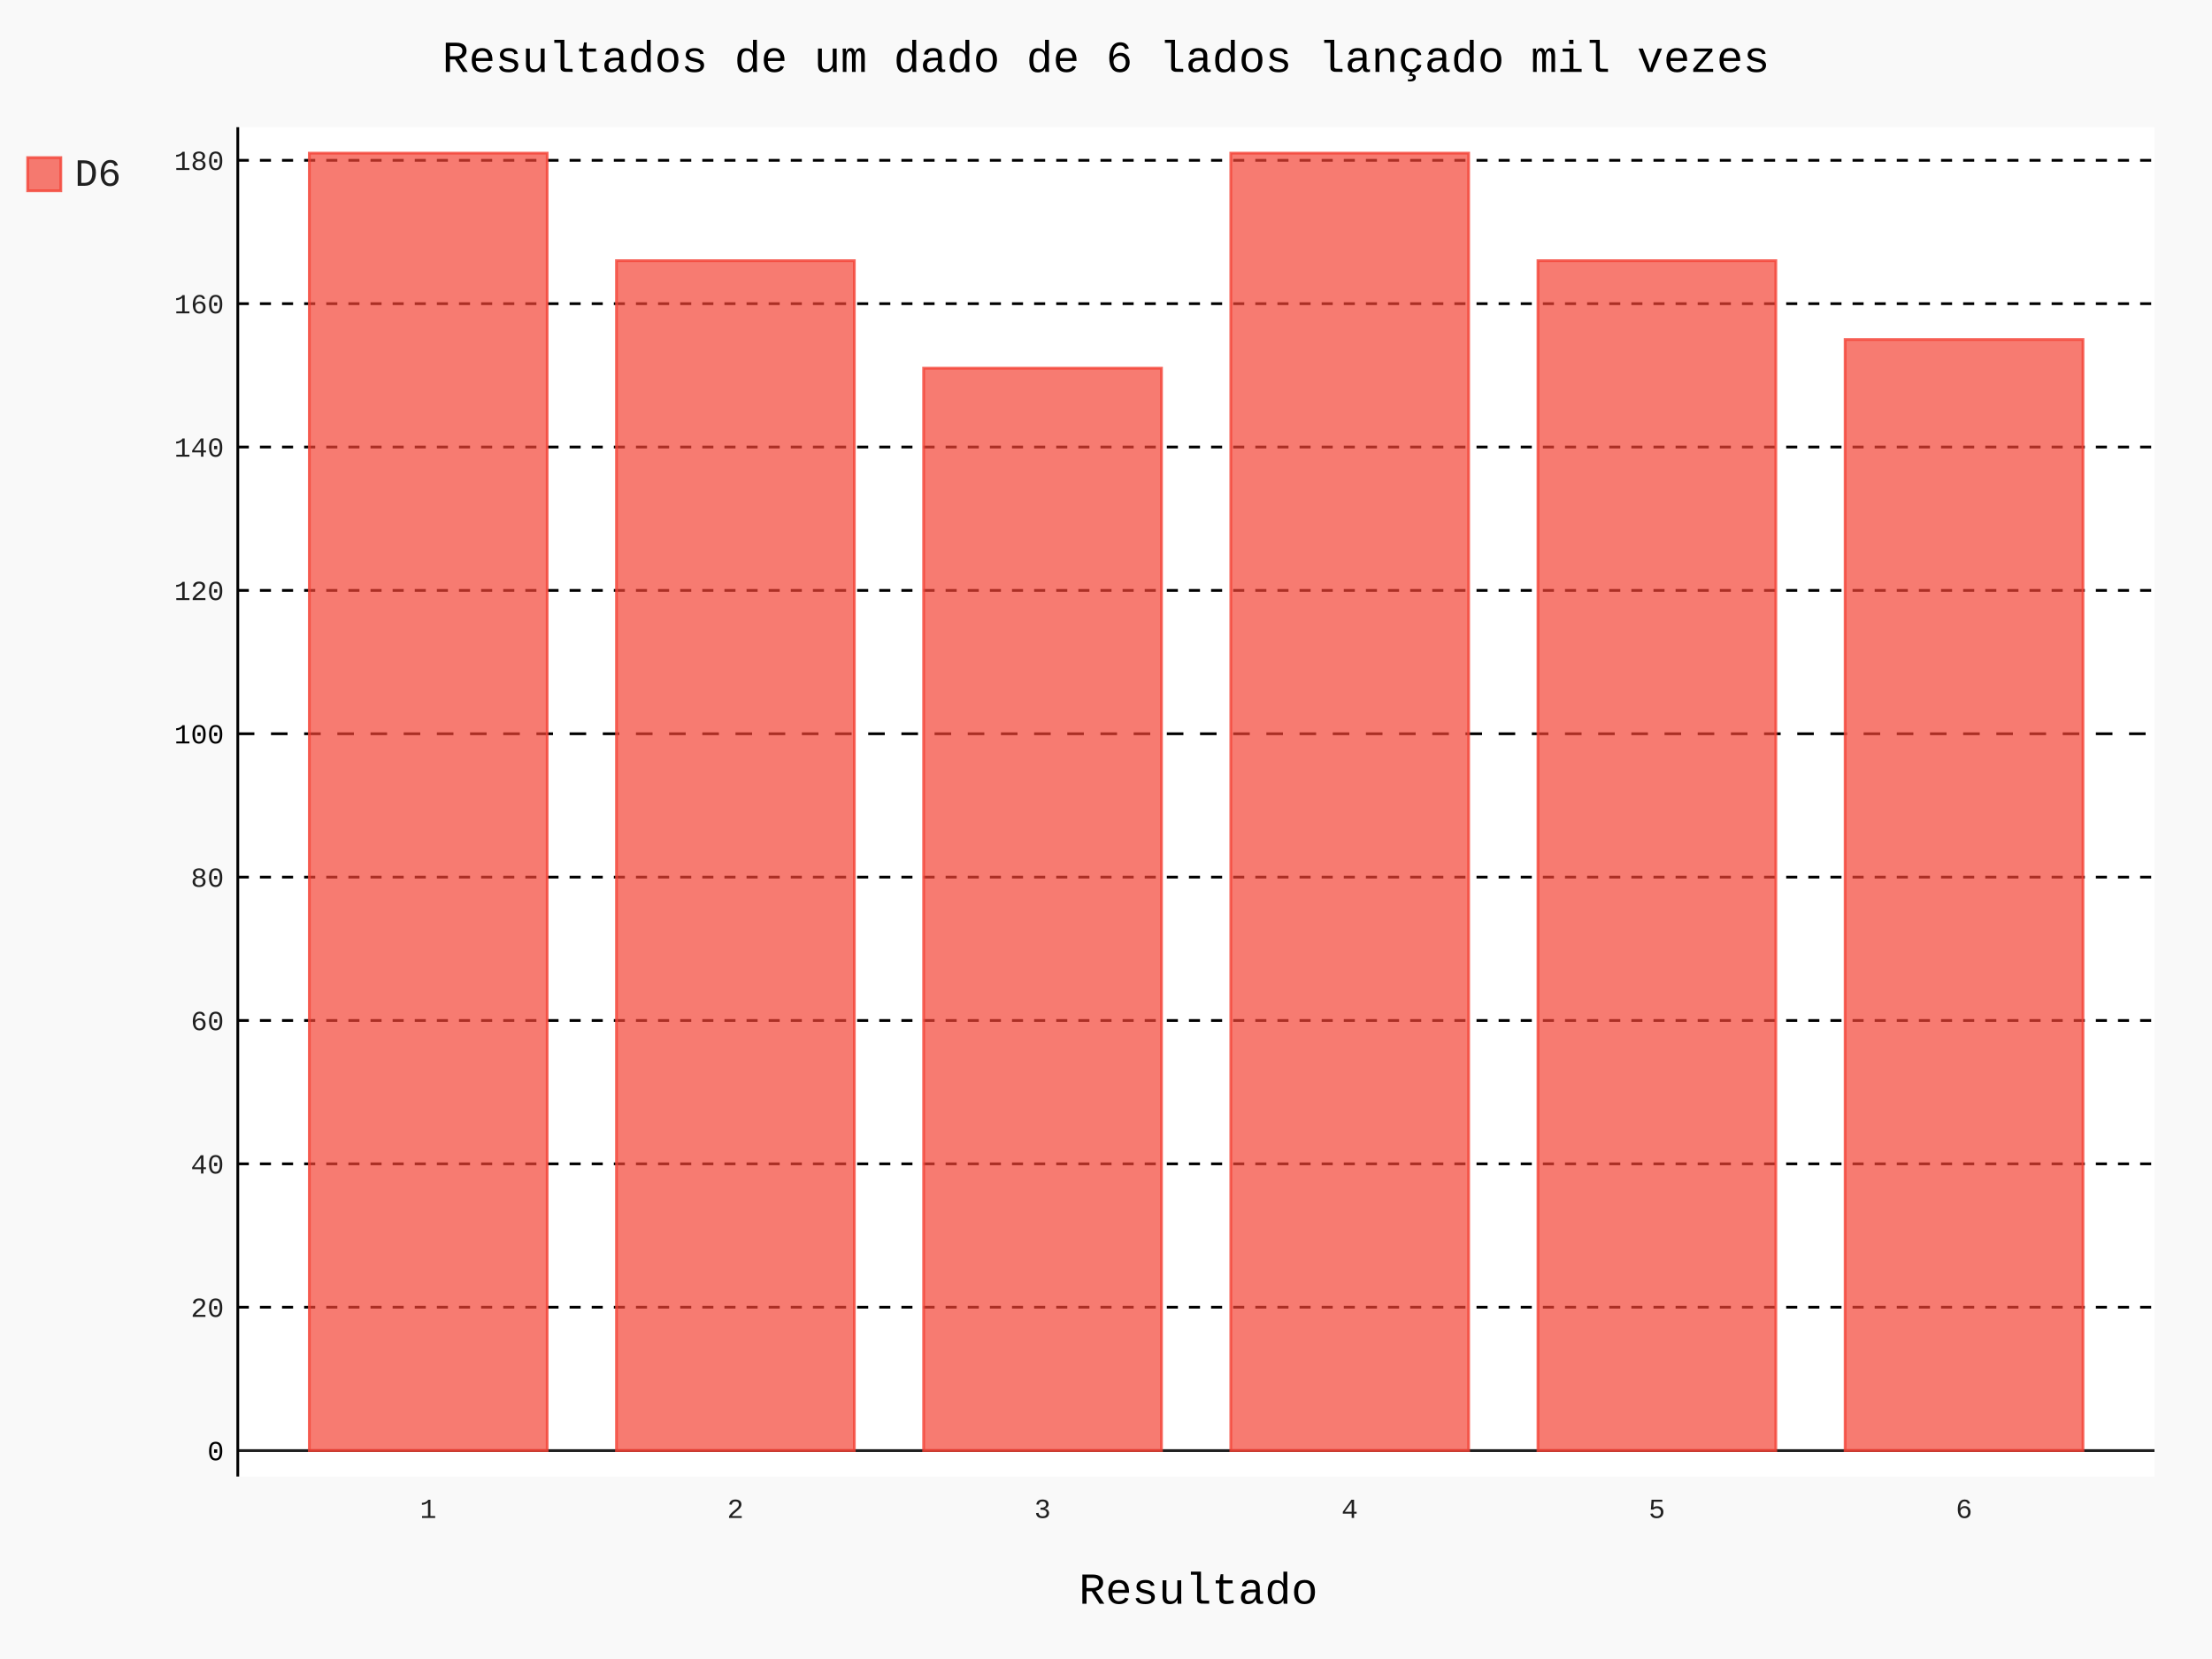
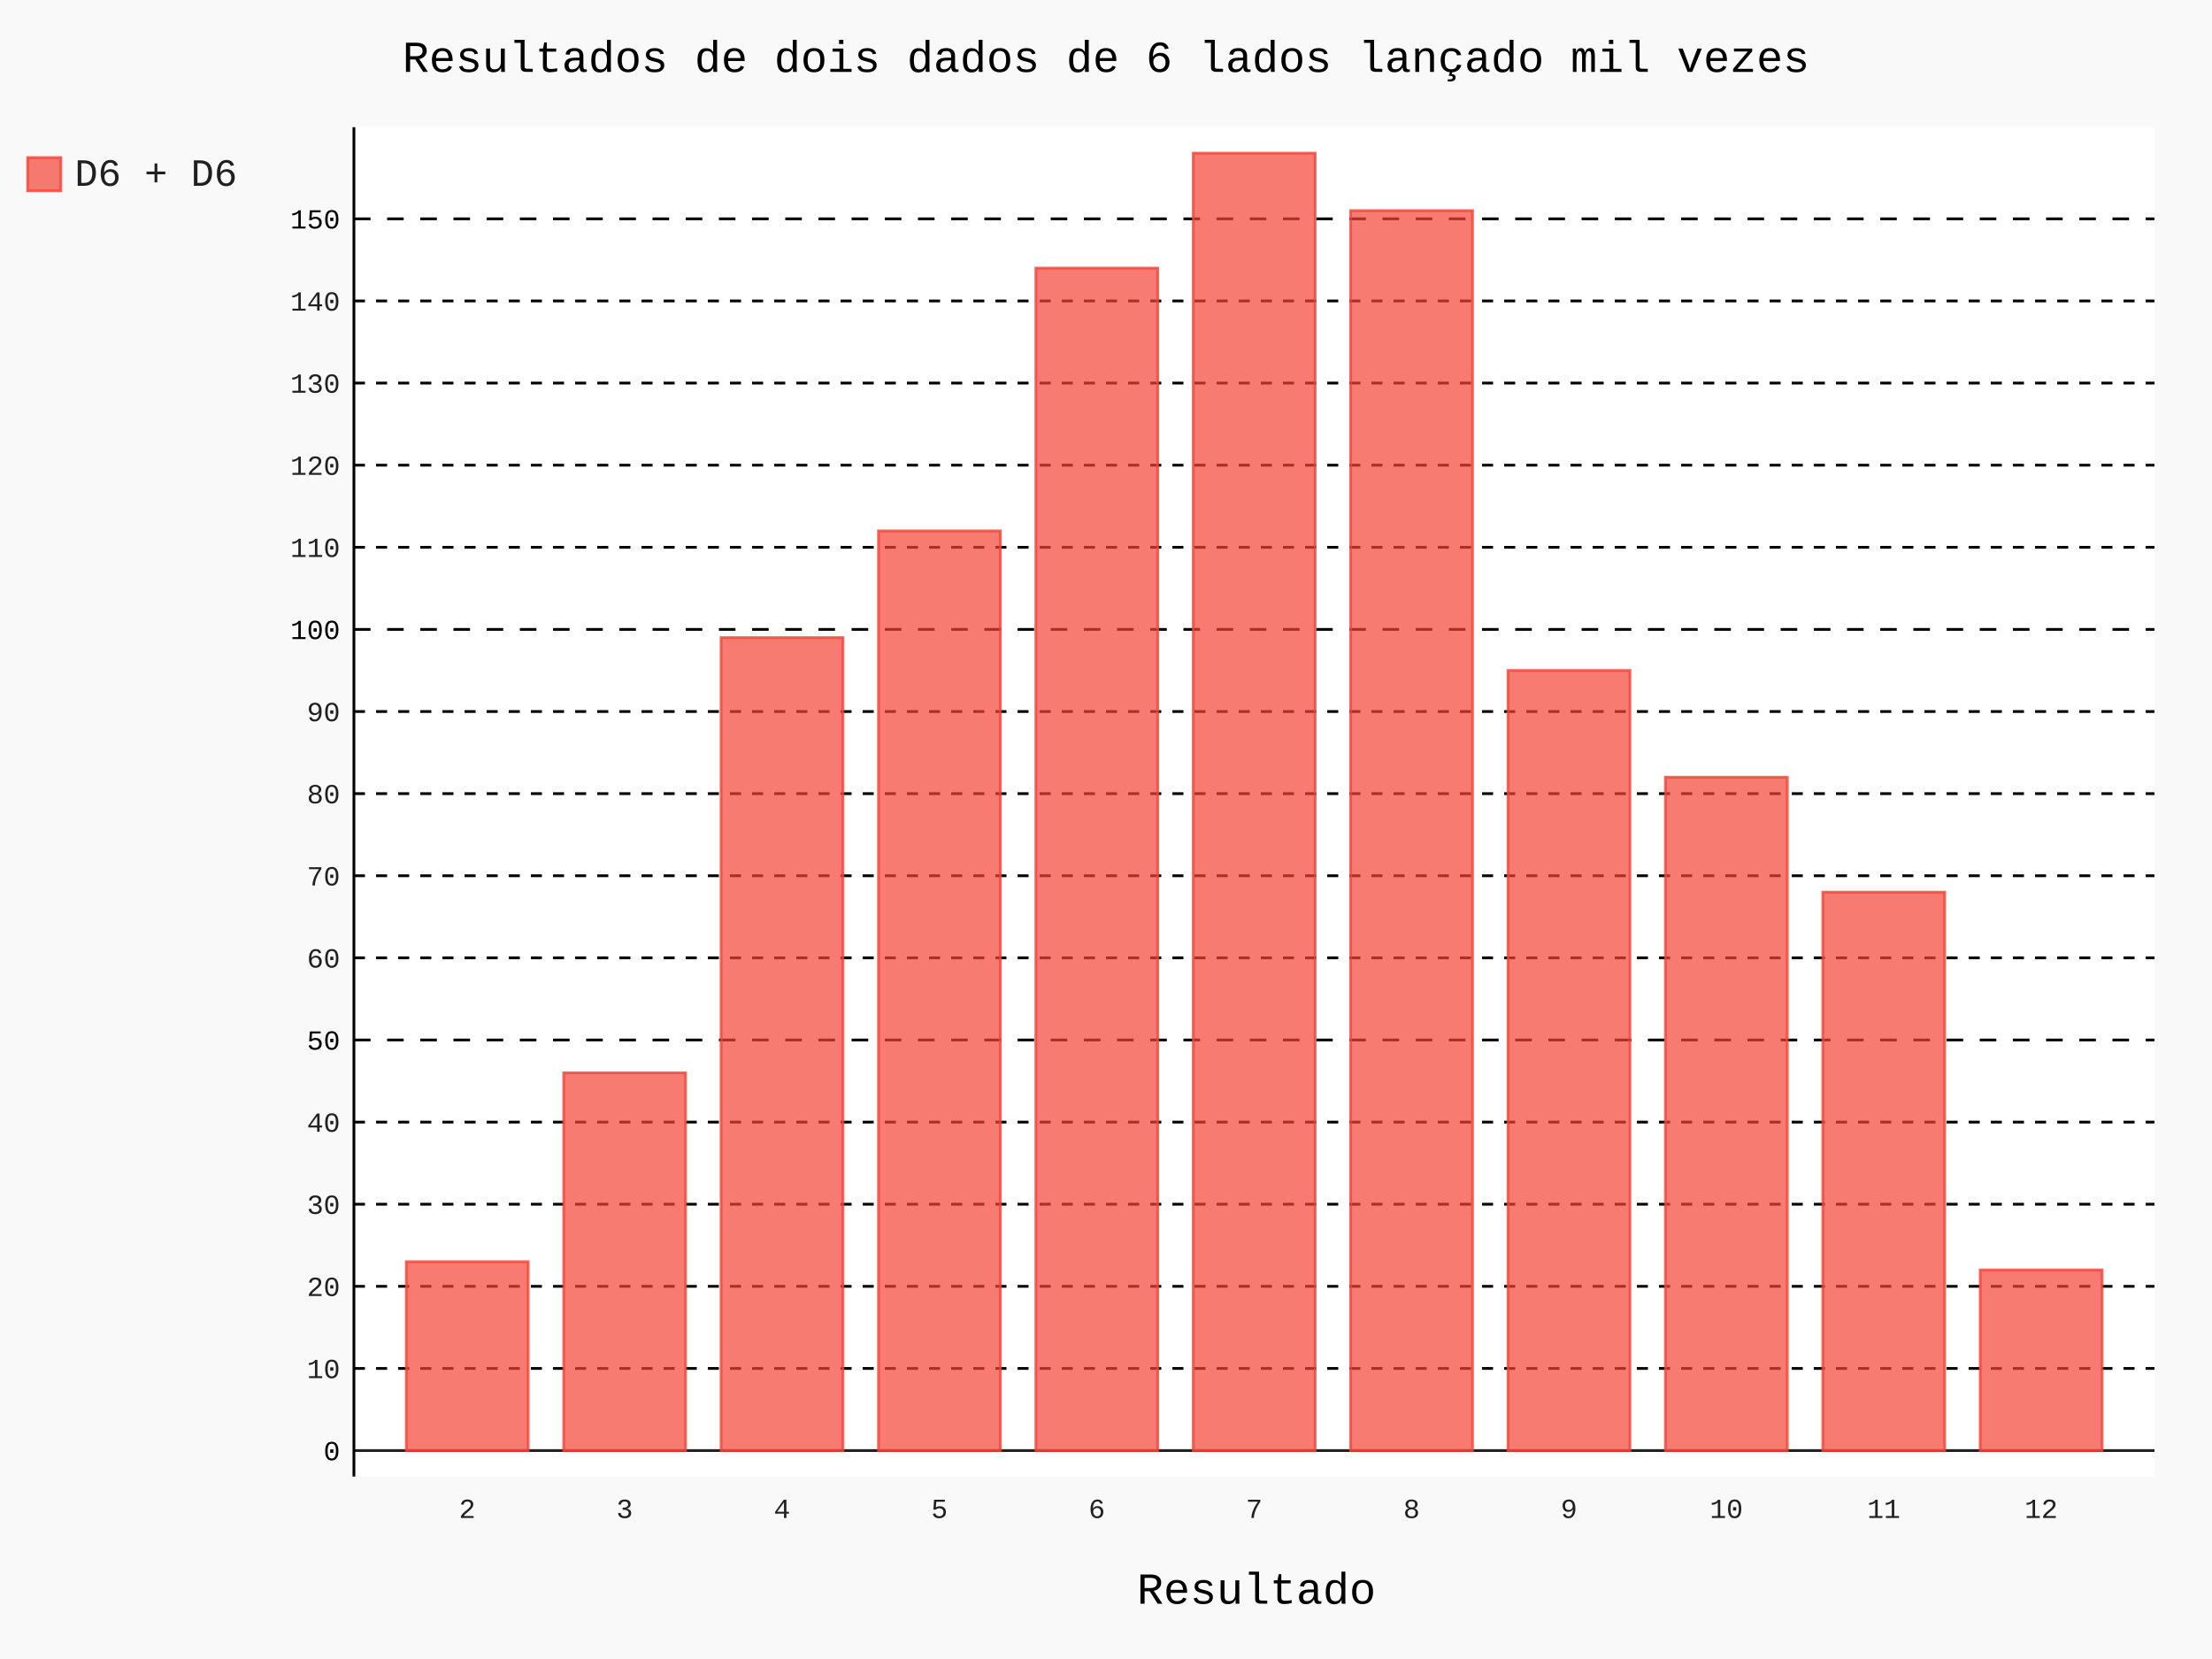
- <svg xmlns="http://www.w3.org/2000/svg" id="chart-2ce4a1cf-6810-4cc7-9893-83a172918b29" class="pygal-chart" viewBox="0 0 800 600">
+ <svg xmlns="http://www.w3.org/2000/svg" id="chart-a5dd54aa-9a73-4229-bd2d-53ed30ed4822" class="pygal-chart" viewBox="0 0 800 600">
  <defs>
-     <style type="text/css">#chart-2ce4a1cf-6810-4cc7-9893-83a172918b29{-webkit-user-select:none;-webkit-font-smoothing:antialiased;font-family:Consolas,"Liberation Mono",Menlo,Courier,monospace}#chart-2ce4a1cf-6810-4cc7-9893-83a172918b29 .title{font-family:Consolas,"Liberation Mono",Menlo,Courier,monospace;font-size:16px}#chart-2ce4a1cf-6810-4cc7-9893-83a172918b29 .legends .legend text{font-family:Consolas,"Liberation Mono",Menlo,Courier,monospace;font-size:14px}#chart-2ce4a1cf-6810-4cc7-9893-83a172918b29 .axis text{font-family:Consolas,"Liberation Mono",Menlo,Courier,monospace;font-size:10px}#chart-2ce4a1cf-6810-4cc7-9893-83a172918b29 .axis text.major{font-family:Consolas,"Liberation Mono",Menlo,Courier,monospace;font-size:10px}#chart-2ce4a1cf-6810-4cc7-9893-83a172918b29 .text-overlay text.value{font-family:Consolas,"Liberation Mono",Menlo,Courier,monospace;font-size:16px}#chart-2ce4a1cf-6810-4cc7-9893-83a172918b29 .text-overlay text.label{font-family:Consolas,"Liberation Mono",Menlo,Courier,monospace;font-size:10px}#chart-2ce4a1cf-6810-4cc7-9893-83a172918b29 .tooltip{font-family:Consolas,"Liberation Mono",Menlo,Courier,monospace;font-size:14px}#chart-2ce4a1cf-6810-4cc7-9893-83a172918b29 text.no_data{font-family:Consolas,"Liberation Mono",Menlo,Courier,monospace;font-size:64px}
- #chart-2ce4a1cf-6810-4cc7-9893-83a172918b29{background-color:rgba(249,249,249,1)}#chart-2ce4a1cf-6810-4cc7-9893-83a172918b29 path,#chart-2ce4a1cf-6810-4cc7-9893-83a172918b29 line,#chart-2ce4a1cf-6810-4cc7-9893-83a172918b29 rect,#chart-2ce4a1cf-6810-4cc7-9893-83a172918b29 circle{-webkit-transition:150ms;-moz-transition:150ms;transition:150ms}#chart-2ce4a1cf-6810-4cc7-9893-83a172918b29 .graph &gt; .background{fill:rgba(249,249,249,1)}#chart-2ce4a1cf-6810-4cc7-9893-83a172918b29 .plot &gt; .background{fill:rgba(255,255,255,1)}#chart-2ce4a1cf-6810-4cc7-9893-83a172918b29 .graph{fill:rgba(0,0,0,.87)}#chart-2ce4a1cf-6810-4cc7-9893-83a172918b29 text.no_data{fill:rgba(0,0,0,1)}#chart-2ce4a1cf-6810-4cc7-9893-83a172918b29 .title{fill:rgba(0,0,0,1)}#chart-2ce4a1cf-6810-4cc7-9893-83a172918b29 .legends .legend text{fill:rgba(0,0,0,.87)}#chart-2ce4a1cf-6810-4cc7-9893-83a172918b29 .legends .legend:hover text{fill:rgba(0,0,0,1)}#chart-2ce4a1cf-6810-4cc7-9893-83a172918b29 .axis .line{stroke:rgba(0,0,0,1)}#chart-2ce4a1cf-6810-4cc7-9893-83a172918b29 .axis .guide.line{stroke:rgba(0,0,0,.54)}#chart-2ce4a1cf-6810-4cc7-9893-83a172918b29 .axis .major.line{stroke:rgba(0,0,0,.87)}#chart-2ce4a1cf-6810-4cc7-9893-83a172918b29 .axis text.major{fill:rgba(0,0,0,1)}#chart-2ce4a1cf-6810-4cc7-9893-83a172918b29 .axis.y .guides:hover .guide.line,#chart-2ce4a1cf-6810-4cc7-9893-83a172918b29 .line-graph .axis.x .guides:hover .guide.line,#chart-2ce4a1cf-6810-4cc7-9893-83a172918b29 .stackedline-graph .axis.x .guides:hover .guide.line,#chart-2ce4a1cf-6810-4cc7-9893-83a172918b29 .xy-graph .axis.x .guides:hover .guide.line{stroke:rgba(0,0,0,1)}#chart-2ce4a1cf-6810-4cc7-9893-83a172918b29 .axis .guides:hover text{fill:rgba(0,0,0,1)}#chart-2ce4a1cf-6810-4cc7-9893-83a172918b29 .reactive{fill-opacity:.7;stroke-opacity:.8;stroke-width:1}#chart-2ce4a1cf-6810-4cc7-9893-83a172918b29 .ci{stroke:rgba(0,0,0,.87)}#chart-2ce4a1cf-6810-4cc7-9893-83a172918b29 .reactive.active,#chart-2ce4a1cf-6810-4cc7-9893-83a172918b29 .active .reactive{fill-opacity:.8;stroke-opacity:.9;stroke-width:4}#chart-2ce4a1cf-6810-4cc7-9893-83a172918b29 .ci .reactive.active{stroke-width:1.5}#chart-2ce4a1cf-6810-4cc7-9893-83a172918b29 .series text{fill:rgba(0,0,0,1)}#chart-2ce4a1cf-6810-4cc7-9893-83a172918b29 .tooltip rect{fill:rgba(255,255,255,1);stroke:rgba(0,0,0,1);-webkit-transition:opacity 150ms;-moz-transition:opacity 150ms;transition:opacity 150ms}#chart-2ce4a1cf-6810-4cc7-9893-83a172918b29 .tooltip .label{fill:rgba(0,0,0,.87)}#chart-2ce4a1cf-6810-4cc7-9893-83a172918b29 .tooltip .label{fill:rgba(0,0,0,.87)}#chart-2ce4a1cf-6810-4cc7-9893-83a172918b29 .tooltip .legend{font-size:.8em;fill:rgba(0,0,0,.54)}#chart-2ce4a1cf-6810-4cc7-9893-83a172918b29 .tooltip .x_label{font-size:.6em;fill:rgba(0,0,0,1)}#chart-2ce4a1cf-6810-4cc7-9893-83a172918b29 .tooltip .xlink{font-size:.5em;text-decoration:underline}#chart-2ce4a1cf-6810-4cc7-9893-83a172918b29 .tooltip .value{font-size:1.5em}#chart-2ce4a1cf-6810-4cc7-9893-83a172918b29 .bound{font-size:.5em}#chart-2ce4a1cf-6810-4cc7-9893-83a172918b29 .max-value{font-size:.75em;fill:rgba(0,0,0,.54)}#chart-2ce4a1cf-6810-4cc7-9893-83a172918b29 .map-element{fill:rgba(255,255,255,1);stroke:rgba(0,0,0,.54) !important}#chart-2ce4a1cf-6810-4cc7-9893-83a172918b29 .map-element .reactive{fill-opacity:inherit;stroke-opacity:inherit}#chart-2ce4a1cf-6810-4cc7-9893-83a172918b29 .color-0,#chart-2ce4a1cf-6810-4cc7-9893-83a172918b29 .color-0 a:visited{stroke:#F44336;fill:#F44336}#chart-2ce4a1cf-6810-4cc7-9893-83a172918b29 .text-overlay .color-0 text{fill:black}
- #chart-2ce4a1cf-6810-4cc7-9893-83a172918b29 text.no_data{text-anchor:middle}#chart-2ce4a1cf-6810-4cc7-9893-83a172918b29 .guide.line{fill:none}#chart-2ce4a1cf-6810-4cc7-9893-83a172918b29 .centered{text-anchor:middle}#chart-2ce4a1cf-6810-4cc7-9893-83a172918b29 .title{text-anchor:middle}#chart-2ce4a1cf-6810-4cc7-9893-83a172918b29 .legends .legend text{fill-opacity:1}#chart-2ce4a1cf-6810-4cc7-9893-83a172918b29 .axis.x text{text-anchor:middle}#chart-2ce4a1cf-6810-4cc7-9893-83a172918b29 .axis.x:not(.web) text[transform]{text-anchor:start}#chart-2ce4a1cf-6810-4cc7-9893-83a172918b29 .axis.x:not(.web) text[transform].backwards{text-anchor:end}#chart-2ce4a1cf-6810-4cc7-9893-83a172918b29 .axis.y text{text-anchor:end}#chart-2ce4a1cf-6810-4cc7-9893-83a172918b29 .axis.y text[transform].backwards{text-anchor:start}#chart-2ce4a1cf-6810-4cc7-9893-83a172918b29 .axis.y2 text{text-anchor:start}#chart-2ce4a1cf-6810-4cc7-9893-83a172918b29 .axis.y2 text[transform].backwards{text-anchor:end}#chart-2ce4a1cf-6810-4cc7-9893-83a172918b29 .axis .guide.line{stroke-dasharray:4,4;stroke:black}#chart-2ce4a1cf-6810-4cc7-9893-83a172918b29 .axis .major.guide.line{stroke-dasharray:6,6;stroke:black}#chart-2ce4a1cf-6810-4cc7-9893-83a172918b29 .horizontal .axis.y .guide.line,#chart-2ce4a1cf-6810-4cc7-9893-83a172918b29 .horizontal .axis.y2 .guide.line,#chart-2ce4a1cf-6810-4cc7-9893-83a172918b29 .vertical .axis.x .guide.line{opacity:0}#chart-2ce4a1cf-6810-4cc7-9893-83a172918b29 .horizontal .axis.always_show .guide.line,#chart-2ce4a1cf-6810-4cc7-9893-83a172918b29 .vertical .axis.always_show .guide.line{opacity:1 !important}#chart-2ce4a1cf-6810-4cc7-9893-83a172918b29 .axis.y .guides:hover .guide.line,#chart-2ce4a1cf-6810-4cc7-9893-83a172918b29 .axis.y2 .guides:hover .guide.line,#chart-2ce4a1cf-6810-4cc7-9893-83a172918b29 .axis.x .guides:hover .guide.line{opacity:1}#chart-2ce4a1cf-6810-4cc7-9893-83a172918b29 .axis .guides:hover text{opacity:1}#chart-2ce4a1cf-6810-4cc7-9893-83a172918b29 .nofill{fill:none}#chart-2ce4a1cf-6810-4cc7-9893-83a172918b29 .subtle-fill{fill-opacity:.2}#chart-2ce4a1cf-6810-4cc7-9893-83a172918b29 .dot{stroke-width:1px;fill-opacity:1;stroke-opacity:1}#chart-2ce4a1cf-6810-4cc7-9893-83a172918b29 .dot.active{stroke-width:5px}#chart-2ce4a1cf-6810-4cc7-9893-83a172918b29 .dot.negative{fill:transparent}#chart-2ce4a1cf-6810-4cc7-9893-83a172918b29 text,#chart-2ce4a1cf-6810-4cc7-9893-83a172918b29 tspan{stroke:none !important}#chart-2ce4a1cf-6810-4cc7-9893-83a172918b29 .series text.active{opacity:1}#chart-2ce4a1cf-6810-4cc7-9893-83a172918b29 .tooltip rect{fill-opacity:.95;stroke-width:.5}#chart-2ce4a1cf-6810-4cc7-9893-83a172918b29 .tooltip text{fill-opacity:1}#chart-2ce4a1cf-6810-4cc7-9893-83a172918b29 .showable{visibility:hidden}#chart-2ce4a1cf-6810-4cc7-9893-83a172918b29 .showable.shown{visibility:visible}#chart-2ce4a1cf-6810-4cc7-9893-83a172918b29 .gauge-background{fill:rgba(229,229,229,1);stroke:none}#chart-2ce4a1cf-6810-4cc7-9893-83a172918b29 .bg-lines{stroke:rgba(249,249,249,1);stroke-width:2px}</style>
+     <style type="text/css">#chart-a5dd54aa-9a73-4229-bd2d-53ed30ed4822{-webkit-user-select:none;-webkit-font-smoothing:antialiased;font-family:Consolas,"Liberation Mono",Menlo,Courier,monospace}#chart-a5dd54aa-9a73-4229-bd2d-53ed30ed4822 .title{font-family:Consolas,"Liberation Mono",Menlo,Courier,monospace;font-size:16px}#chart-a5dd54aa-9a73-4229-bd2d-53ed30ed4822 .legends .legend text{font-family:Consolas,"Liberation Mono",Menlo,Courier,monospace;font-size:14px}#chart-a5dd54aa-9a73-4229-bd2d-53ed30ed4822 .axis text{font-family:Consolas,"Liberation Mono",Menlo,Courier,monospace;font-size:10px}#chart-a5dd54aa-9a73-4229-bd2d-53ed30ed4822 .axis text.major{font-family:Consolas,"Liberation Mono",Menlo,Courier,monospace;font-size:10px}#chart-a5dd54aa-9a73-4229-bd2d-53ed30ed4822 .text-overlay text.value{font-family:Consolas,"Liberation Mono",Menlo,Courier,monospace;font-size:16px}#chart-a5dd54aa-9a73-4229-bd2d-53ed30ed4822 .text-overlay text.label{font-family:Consolas,"Liberation Mono",Menlo,Courier,monospace;font-size:10px}#chart-a5dd54aa-9a73-4229-bd2d-53ed30ed4822 .tooltip{font-family:Consolas,"Liberation Mono",Menlo,Courier,monospace;font-size:14px}#chart-a5dd54aa-9a73-4229-bd2d-53ed30ed4822 text.no_data{font-family:Consolas,"Liberation Mono",Menlo,Courier,monospace;font-size:64px}
+ #chart-a5dd54aa-9a73-4229-bd2d-53ed30ed4822{background-color:rgba(249,249,249,1)}#chart-a5dd54aa-9a73-4229-bd2d-53ed30ed4822 path,#chart-a5dd54aa-9a73-4229-bd2d-53ed30ed4822 line,#chart-a5dd54aa-9a73-4229-bd2d-53ed30ed4822 rect,#chart-a5dd54aa-9a73-4229-bd2d-53ed30ed4822 circle{-webkit-transition:150ms;-moz-transition:150ms;transition:150ms}#chart-a5dd54aa-9a73-4229-bd2d-53ed30ed4822 .graph &gt; .background{fill:rgba(249,249,249,1)}#chart-a5dd54aa-9a73-4229-bd2d-53ed30ed4822 .plot &gt; .background{fill:rgba(255,255,255,1)}#chart-a5dd54aa-9a73-4229-bd2d-53ed30ed4822 .graph{fill:rgba(0,0,0,.87)}#chart-a5dd54aa-9a73-4229-bd2d-53ed30ed4822 text.no_data{fill:rgba(0,0,0,1)}#chart-a5dd54aa-9a73-4229-bd2d-53ed30ed4822 .title{fill:rgba(0,0,0,1)}#chart-a5dd54aa-9a73-4229-bd2d-53ed30ed4822 .legends .legend text{fill:rgba(0,0,0,.87)}#chart-a5dd54aa-9a73-4229-bd2d-53ed30ed4822 .legends .legend:hover text{fill:rgba(0,0,0,1)}#chart-a5dd54aa-9a73-4229-bd2d-53ed30ed4822 .axis .line{stroke:rgba(0,0,0,1)}#chart-a5dd54aa-9a73-4229-bd2d-53ed30ed4822 .axis .guide.line{stroke:rgba(0,0,0,.54)}#chart-a5dd54aa-9a73-4229-bd2d-53ed30ed4822 .axis .major.line{stroke:rgba(0,0,0,.87)}#chart-a5dd54aa-9a73-4229-bd2d-53ed30ed4822 .axis text.major{fill:rgba(0,0,0,1)}#chart-a5dd54aa-9a73-4229-bd2d-53ed30ed4822 .axis.y .guides:hover .guide.line,#chart-a5dd54aa-9a73-4229-bd2d-53ed30ed4822 .line-graph .axis.x .guides:hover .guide.line,#chart-a5dd54aa-9a73-4229-bd2d-53ed30ed4822 .stackedline-graph .axis.x .guides:hover .guide.line,#chart-a5dd54aa-9a73-4229-bd2d-53ed30ed4822 .xy-graph .axis.x .guides:hover .guide.line{stroke:rgba(0,0,0,1)}#chart-a5dd54aa-9a73-4229-bd2d-53ed30ed4822 .axis .guides:hover text{fill:rgba(0,0,0,1)}#chart-a5dd54aa-9a73-4229-bd2d-53ed30ed4822 .reactive{fill-opacity:.7;stroke-opacity:.8;stroke-width:1}#chart-a5dd54aa-9a73-4229-bd2d-53ed30ed4822 .ci{stroke:rgba(0,0,0,.87)}#chart-a5dd54aa-9a73-4229-bd2d-53ed30ed4822 .reactive.active,#chart-a5dd54aa-9a73-4229-bd2d-53ed30ed4822 .active .reactive{fill-opacity:.8;stroke-opacity:.9;stroke-width:4}#chart-a5dd54aa-9a73-4229-bd2d-53ed30ed4822 .ci .reactive.active{stroke-width:1.5}#chart-a5dd54aa-9a73-4229-bd2d-53ed30ed4822 .series text{fill:rgba(0,0,0,1)}#chart-a5dd54aa-9a73-4229-bd2d-53ed30ed4822 .tooltip rect{fill:rgba(255,255,255,1);stroke:rgba(0,0,0,1);-webkit-transition:opacity 150ms;-moz-transition:opacity 150ms;transition:opacity 150ms}#chart-a5dd54aa-9a73-4229-bd2d-53ed30ed4822 .tooltip .label{fill:rgba(0,0,0,.87)}#chart-a5dd54aa-9a73-4229-bd2d-53ed30ed4822 .tooltip .label{fill:rgba(0,0,0,.87)}#chart-a5dd54aa-9a73-4229-bd2d-53ed30ed4822 .tooltip .legend{font-size:.8em;fill:rgba(0,0,0,.54)}#chart-a5dd54aa-9a73-4229-bd2d-53ed30ed4822 .tooltip .x_label{font-size:.6em;fill:rgba(0,0,0,1)}#chart-a5dd54aa-9a73-4229-bd2d-53ed30ed4822 .tooltip .xlink{font-size:.5em;text-decoration:underline}#chart-a5dd54aa-9a73-4229-bd2d-53ed30ed4822 .tooltip .value{font-size:1.5em}#chart-a5dd54aa-9a73-4229-bd2d-53ed30ed4822 .bound{font-size:.5em}#chart-a5dd54aa-9a73-4229-bd2d-53ed30ed4822 .max-value{font-size:.75em;fill:rgba(0,0,0,.54)}#chart-a5dd54aa-9a73-4229-bd2d-53ed30ed4822 .map-element{fill:rgba(255,255,255,1);stroke:rgba(0,0,0,.54) !important}#chart-a5dd54aa-9a73-4229-bd2d-53ed30ed4822 .map-element .reactive{fill-opacity:inherit;stroke-opacity:inherit}#chart-a5dd54aa-9a73-4229-bd2d-53ed30ed4822 .color-0,#chart-a5dd54aa-9a73-4229-bd2d-53ed30ed4822 .color-0 a:visited{stroke:#F44336;fill:#F44336}#chart-a5dd54aa-9a73-4229-bd2d-53ed30ed4822 .text-overlay .color-0 text{fill:black}
+ #chart-a5dd54aa-9a73-4229-bd2d-53ed30ed4822 text.no_data{text-anchor:middle}#chart-a5dd54aa-9a73-4229-bd2d-53ed30ed4822 .guide.line{fill:none}#chart-a5dd54aa-9a73-4229-bd2d-53ed30ed4822 .centered{text-anchor:middle}#chart-a5dd54aa-9a73-4229-bd2d-53ed30ed4822 .title{text-anchor:middle}#chart-a5dd54aa-9a73-4229-bd2d-53ed30ed4822 .legends .legend text{fill-opacity:1}#chart-a5dd54aa-9a73-4229-bd2d-53ed30ed4822 .axis.x text{text-anchor:middle}#chart-a5dd54aa-9a73-4229-bd2d-53ed30ed4822 .axis.x:not(.web) text[transform]{text-anchor:start}#chart-a5dd54aa-9a73-4229-bd2d-53ed30ed4822 .axis.x:not(.web) text[transform].backwards{text-anchor:end}#chart-a5dd54aa-9a73-4229-bd2d-53ed30ed4822 .axis.y text{text-anchor:end}#chart-a5dd54aa-9a73-4229-bd2d-53ed30ed4822 .axis.y text[transform].backwards{text-anchor:start}#chart-a5dd54aa-9a73-4229-bd2d-53ed30ed4822 .axis.y2 text{text-anchor:start}#chart-a5dd54aa-9a73-4229-bd2d-53ed30ed4822 .axis.y2 text[transform].backwards{text-anchor:end}#chart-a5dd54aa-9a73-4229-bd2d-53ed30ed4822 .axis .guide.line{stroke-dasharray:4,4;stroke:black}#chart-a5dd54aa-9a73-4229-bd2d-53ed30ed4822 .axis .major.guide.line{stroke-dasharray:6,6;stroke:black}#chart-a5dd54aa-9a73-4229-bd2d-53ed30ed4822 .horizontal .axis.y .guide.line,#chart-a5dd54aa-9a73-4229-bd2d-53ed30ed4822 .horizontal .axis.y2 .guide.line,#chart-a5dd54aa-9a73-4229-bd2d-53ed30ed4822 .vertical .axis.x .guide.line{opacity:0}#chart-a5dd54aa-9a73-4229-bd2d-53ed30ed4822 .horizontal .axis.always_show .guide.line,#chart-a5dd54aa-9a73-4229-bd2d-53ed30ed4822 .vertical .axis.always_show .guide.line{opacity:1 !important}#chart-a5dd54aa-9a73-4229-bd2d-53ed30ed4822 .axis.y .guides:hover .guide.line,#chart-a5dd54aa-9a73-4229-bd2d-53ed30ed4822 .axis.y2 .guides:hover .guide.line,#chart-a5dd54aa-9a73-4229-bd2d-53ed30ed4822 .axis.x .guides:hover .guide.line{opacity:1}#chart-a5dd54aa-9a73-4229-bd2d-53ed30ed4822 .axis .guides:hover text{opacity:1}#chart-a5dd54aa-9a73-4229-bd2d-53ed30ed4822 .nofill{fill:none}#chart-a5dd54aa-9a73-4229-bd2d-53ed30ed4822 .subtle-fill{fill-opacity:.2}#chart-a5dd54aa-9a73-4229-bd2d-53ed30ed4822 .dot{stroke-width:1px;fill-opacity:1;stroke-opacity:1}#chart-a5dd54aa-9a73-4229-bd2d-53ed30ed4822 .dot.active{stroke-width:5px}#chart-a5dd54aa-9a73-4229-bd2d-53ed30ed4822 .dot.negative{fill:transparent}#chart-a5dd54aa-9a73-4229-bd2d-53ed30ed4822 text,#chart-a5dd54aa-9a73-4229-bd2d-53ed30ed4822 tspan{stroke:none !important}#chart-a5dd54aa-9a73-4229-bd2d-53ed30ed4822 .series text.active{opacity:1}#chart-a5dd54aa-9a73-4229-bd2d-53ed30ed4822 .tooltip rect{fill-opacity:.95;stroke-width:.5}#chart-a5dd54aa-9a73-4229-bd2d-53ed30ed4822 .tooltip text{fill-opacity:1}#chart-a5dd54aa-9a73-4229-bd2d-53ed30ed4822 .showable{visibility:hidden}#chart-a5dd54aa-9a73-4229-bd2d-53ed30ed4822 .showable.shown{visibility:visible}#chart-a5dd54aa-9a73-4229-bd2d-53ed30ed4822 .gauge-background{fill:rgba(229,229,229,1);stroke:none}#chart-a5dd54aa-9a73-4229-bd2d-53ed30ed4822 .bg-lines{stroke:rgba(249,249,249,1);stroke-width:2px}</style>
  </defs>
  <g class="graph bar-graph vertical">
    <rect x="0" y="0" width="800" height="600" class="background" />
-     <g transform="translate(86, 46)" class="plot">
-       <rect x="0" y="0" width="693.2" height="488" class="background" />
+     <g transform="translate(128, 46)" class="plot">
+       <rect x="0" y="0" width="651.2" height="488" class="background" />
      <g class="axis y always_show">
        <g class="guides">
-           <path d="M0 478.615 h693.2" class="axis major line" />
+           <path d="M0 478.615 h651.2" class="axis major line" />
          <text x="-5" y="482.115" class="major">0</text>
        </g>
        <g class="guides">
-           <path d="M0 426.767 h693.2" class="guide line" />
-           <text x="-5" y="430.267" class="">20</text>
+           <path d="M0 448.917 h651.2" class="guide line" />
+           <text x="-5" y="452.417" class="">10</text>
        </g>
        <g class="guides">
-           <path d="M0 374.918 h693.2" class="guide line" />
-           <text x="-5" y="378.418" class="">40</text>
+           <path d="M0 419.219 h651.2" class="guide line" />
+           <text x="-5" y="422.719" class="">20</text>
        </g>
        <g class="guides">
-           <path d="M0 323.069 h693.2" class="guide line" />
-           <text x="-5" y="326.569" class="">60</text>
+           <path d="M0 389.521 h651.2" class="guide line" />
+           <text x="-5" y="393.021" class="">30</text>
        </g>
        <g class="guides">
-           <path d="M0 271.221 h693.2" class="guide line" />
-           <text x="-5" y="274.721" class="">80</text>
+           <path d="M0 359.823 h651.2" class="guide line" />
+           <text x="-5" y="363.323" class="">40</text>
        </g>
        <g class="guides">
-           <path d="M0 219.372 h693.2" class="major guide line" />
-           <text x="-5" y="222.872" class="major">100</text>
+           <path d="M0 330.125 h651.2" class="major guide line" />
+           <text x="-5" y="333.625" class="major">50</text>
        </g>
        <g class="guides">
-           <path d="M0 167.523 h693.2" class="guide line" />
-           <text x="-5" y="171.023" class="">120</text>
+           <path d="M0 300.426 h651.2" class="guide line" />
+           <text x="-5" y="303.926" class="">60</text>
        </g>
        <g class="guides">
-           <path d="M0 115.674 h693.2" class="guide line" />
-           <text x="-5" y="119.174" class="">140</text>
+           <path d="M0 270.728 h651.2" class="guide line" />
+           <text x="-5" y="274.228" class="">70</text>
        </g>
        <g class="guides">
-           <path d="M0 63.826 h693.2" class="guide line" />
-           <text x="-5" y="67.326" class="">160</text>
+           <path d="M0 241.03 h651.2" class="guide line" />
+           <text x="-5" y="244.53" class="">80</text>
        </g>
        <g class="guides">
-           <path d="M0 11.977 h693.2" class="guide line" />
-           <text x="-5" y="15.477" class="">180</text>
+           <path d="M0 211.332 h651.2" class="guide line" />
+           <text x="-5" y="214.832" class="">90</text>
+         </g>
+         <g class="guides">
+           <path d="M0 181.634 h651.2" class="major guide line" />
+           <text x="-5" y="185.134" class="major">100</text>
+         </g>
+         <g class="guides">
+           <path d="M0 151.936 h651.2" class="guide line" />
+           <text x="-5" y="155.436" class="">110</text>
+         </g>
+         <g class="guides">
+           <path d="M0 122.238 h651.2" class="guide line" />
+           <text x="-5" y="125.738" class="">120</text>
+         </g>
+         <g class="guides">
+           <path d="M0 92.539 h651.2" class="guide line" />
+           <text x="-5" y="96.039" class="">130</text>
+         </g>
+         <g class="guides">
+           <path d="M0 62.841 h651.2" class="guide line" />
+           <text x="-5" y="66.341" class="">140</text>
+         </g>
+         <g class="guides">
+           <path d="M0 33.143 h651.2" class="major guide line" />
+           <text x="-5" y="36.643" class="major">150</text>
        </g>
      </g>
      <g class="axis x">
        <path d="M0 0 v488" class="line" />
        <g class="guides">
-           <path d="M68.876 0 v488" class="guide line" />
-           <text x="68.876" y="503.0" class="">1</text>
+           <path d="M40.985 0 v488" class="guide line" />
+           <text x="40.985" y="503.0" class="">2</text>
        </g>
        <g class="guides">
-           <path d="M179.965 0 v488" class="guide line" />
-           <text x="179.965" y="503.0" class="">2</text>
+           <path d="M97.908 0 v488" class="guide line" />
+           <text x="97.908" y="503.0" class="">3</text>
        </g>
        <g class="guides">
-           <path d="M291.055 0 v488" class="guide line" />
-           <text x="291.055" y="503.0" class="">3</text>
+           <path d="M154.831 0 v488" class="guide line" />
+           <text x="154.831" y="503.0" class="">4</text>
        </g>
        <g class="guides">
-           <path d="M402.145 0 v488" class="guide line" />
-           <text x="402.145" y="503.0" class="">4</text>
+           <path d="M211.754 0 v488" class="guide line" />
+           <text x="211.754" y="503.0" class="">5</text>
        </g>
        <g class="guides">
-           <path d="M513.235 0 v488" class="guide line" />
-           <text x="513.235" y="503.0" class="">5</text>
+           <path d="M268.677 0 v488" class="guide line" />
+           <text x="268.677" y="503.0" class="">6</text>
        </g>
        <g class="guides">
-           <path d="M624.324 0 v488" class="guide line" />
-           <text x="624.324" y="503.0" class="">6</text>
+           <path d="M325.6 0 v488" class="guide line" />
+           <text x="325.6" y="503.0" class="">7</text>
+         </g>
+         <g class="guides">
+           <path d="M382.523 0 v488" class="guide line" />
+           <text x="382.523" y="503.0" class="">8</text>
+         </g>
+         <g class="guides">
+           <path d="M439.446 0 v488" class="guide line" />
+           <text x="439.446" y="503.0" class="">9</text>
+         </g>
+         <g class="guides">
+           <path d="M496.369 0 v488" class="guide line" />
+           <text x="496.369" y="503.0" class="">10</text>
+         </g>
+         <g class="guides">
+           <path d="M553.292 0 v488" class="guide line" />
+           <text x="553.292" y="503.0" class="">11</text>
+         </g>
+         <g class="guides">
+           <path d="M610.215 0 v488" class="guide line" />
+           <text x="610.215" y="503.0" class="">12</text>
        </g>
      </g>
      <g class="series serie-0 color-0">
        <g class="bars">
          <g class="bar">
-             <rect x="25.862" y="9.385" rx="0" ry="0" width="86.028" height="469.231" class="rect reactive tooltip-trigger" />
+             <rect x="18.944" y="410.31" rx="0" ry="0" width="44.081" height="68.306" class="rect reactive tooltip-trigger" />
          </g>
          <g class="bar">
-             <rect x="136.951" y="48.271" rx="0" ry="0" width="86.028" height="430.344" class="rect reactive tooltip-trigger" />
+             <rect x="75.867" y="342.004" rx="0" ry="0" width="44.081" height="136.611" class="rect reactive tooltip-trigger" />
          </g>
          <g class="bar">
-             <rect x="248.041" y="87.158" rx="0" ry="0" width="86.028" height="391.458" class="rect reactive tooltip-trigger" />
+             <rect x="132.79" y="184.604" rx="0" ry="0" width="44.081" height="294.012" class="rect reactive tooltip-trigger" />
          </g>
          <g class="bar">
-             <rect x="359.131" y="9.385" rx="0" ry="0" width="86.028" height="469.231" class="rect reactive tooltip-trigger" />
+             <rect x="189.713" y="145.996" rx="0" ry="0" width="44.081" height="332.619" class="rect reactive tooltip-trigger" />
          </g>
          <g class="bar">
-             <rect x="470.221" y="48.271" rx="0" ry="0" width="86.028" height="430.344" class="rect reactive tooltip-trigger" />
+             <rect x="246.636" y="50.962" rx="0" ry="0" width="44.081" height="427.653" class="rect reactive tooltip-trigger" />
          </g>
          <g class="bar">
-             <rect x="581.31" y="76.788" rx="0" ry="0" width="86.028" height="401.827" class="rect reactive tooltip-trigger" />
+             <rect x="303.559" y="9.385" rx="0" ry="0" width="44.081" height="469.231" class="rect reactive tooltip-trigger" />
+           </g>
+           <g class="bar">
+             <rect x="360.482" y="30.173" rx="0" ry="0" width="44.081" height="448.442" class="rect reactive tooltip-trigger" />
+           </g>
+           <g class="bar">
+             <rect x="417.406" y="196.483" rx="0" ry="0" width="44.081" height="282.132" class="rect reactive tooltip-trigger" />
+           </g>
+           <g class="bar">
+             <rect x="474.329" y="235.091" rx="0" ry="0" width="44.081" height="243.525" class="rect reactive tooltip-trigger" />
+           </g>
+           <g class="bar">
+             <rect x="531.252" y="276.668" rx="0" ry="0" width="44.081" height="201.947" class="rect reactive tooltip-trigger" />
+           </g>
+           <g class="bar">
+             <rect x="588.175" y="413.279" rx="0" ry="0" width="44.081" height="65.336" class="rect reactive tooltip-trigger" />
          </g>
        </g>
      </g>
    </g>
    <g class="titles">
-       <text x="400.0" y="26" class="title plot_title">Resultados de um dado de 6 lados lançado mil vezes</text>
-       <text x="433.4" y="580" class="title">Resultado</text>
+       <text x="400.0" y="26" class="title plot_title">Resultados de dois dados de 6 lados lançado mil vezes</text>
+       <text x="454.4" y="580" class="title">Resultado</text>
    </g>
-     <g transform="translate(86, 46)" class="plot overlay">
+     <g transform="translate(128, 46)" class="plot overlay">
      <g class="series serie-0 color-0" />
    </g>
-     <g transform="translate(86, 46)" class="plot text-overlay">
+     <g transform="translate(128, 46)" class="plot text-overlay">
      <g class="series serie-0 color-0" />
    </g>
-     <g transform="translate(86, 46)" class="plot tooltip-overlay">
+     <g transform="translate(128, 46)" class="plot tooltip-overlay">
      <g transform="translate(0 0)" style="opacity: 0" class="tooltip">
        <rect rx="0" ry="0" width="0" height="0" class="tooltip-box" />
        <g class="text" />
      </g>
    </g>
    <g transform="translate(10, 56)" class="legends">
      <g id="activate-serie-0" class="legend reactive activate-serie">
        <rect x="0.0" y="1.0" width="12" height="12" class="color-0 reactive" />
-         <text x="17.0" y="11.2">D6</text>
+         <text x="17.0" y="11.2">D6 + D6</text>
      </g>
    </g>
    <g transform="translate(790, 56)" class="legends" />
  </g>
</svg>
